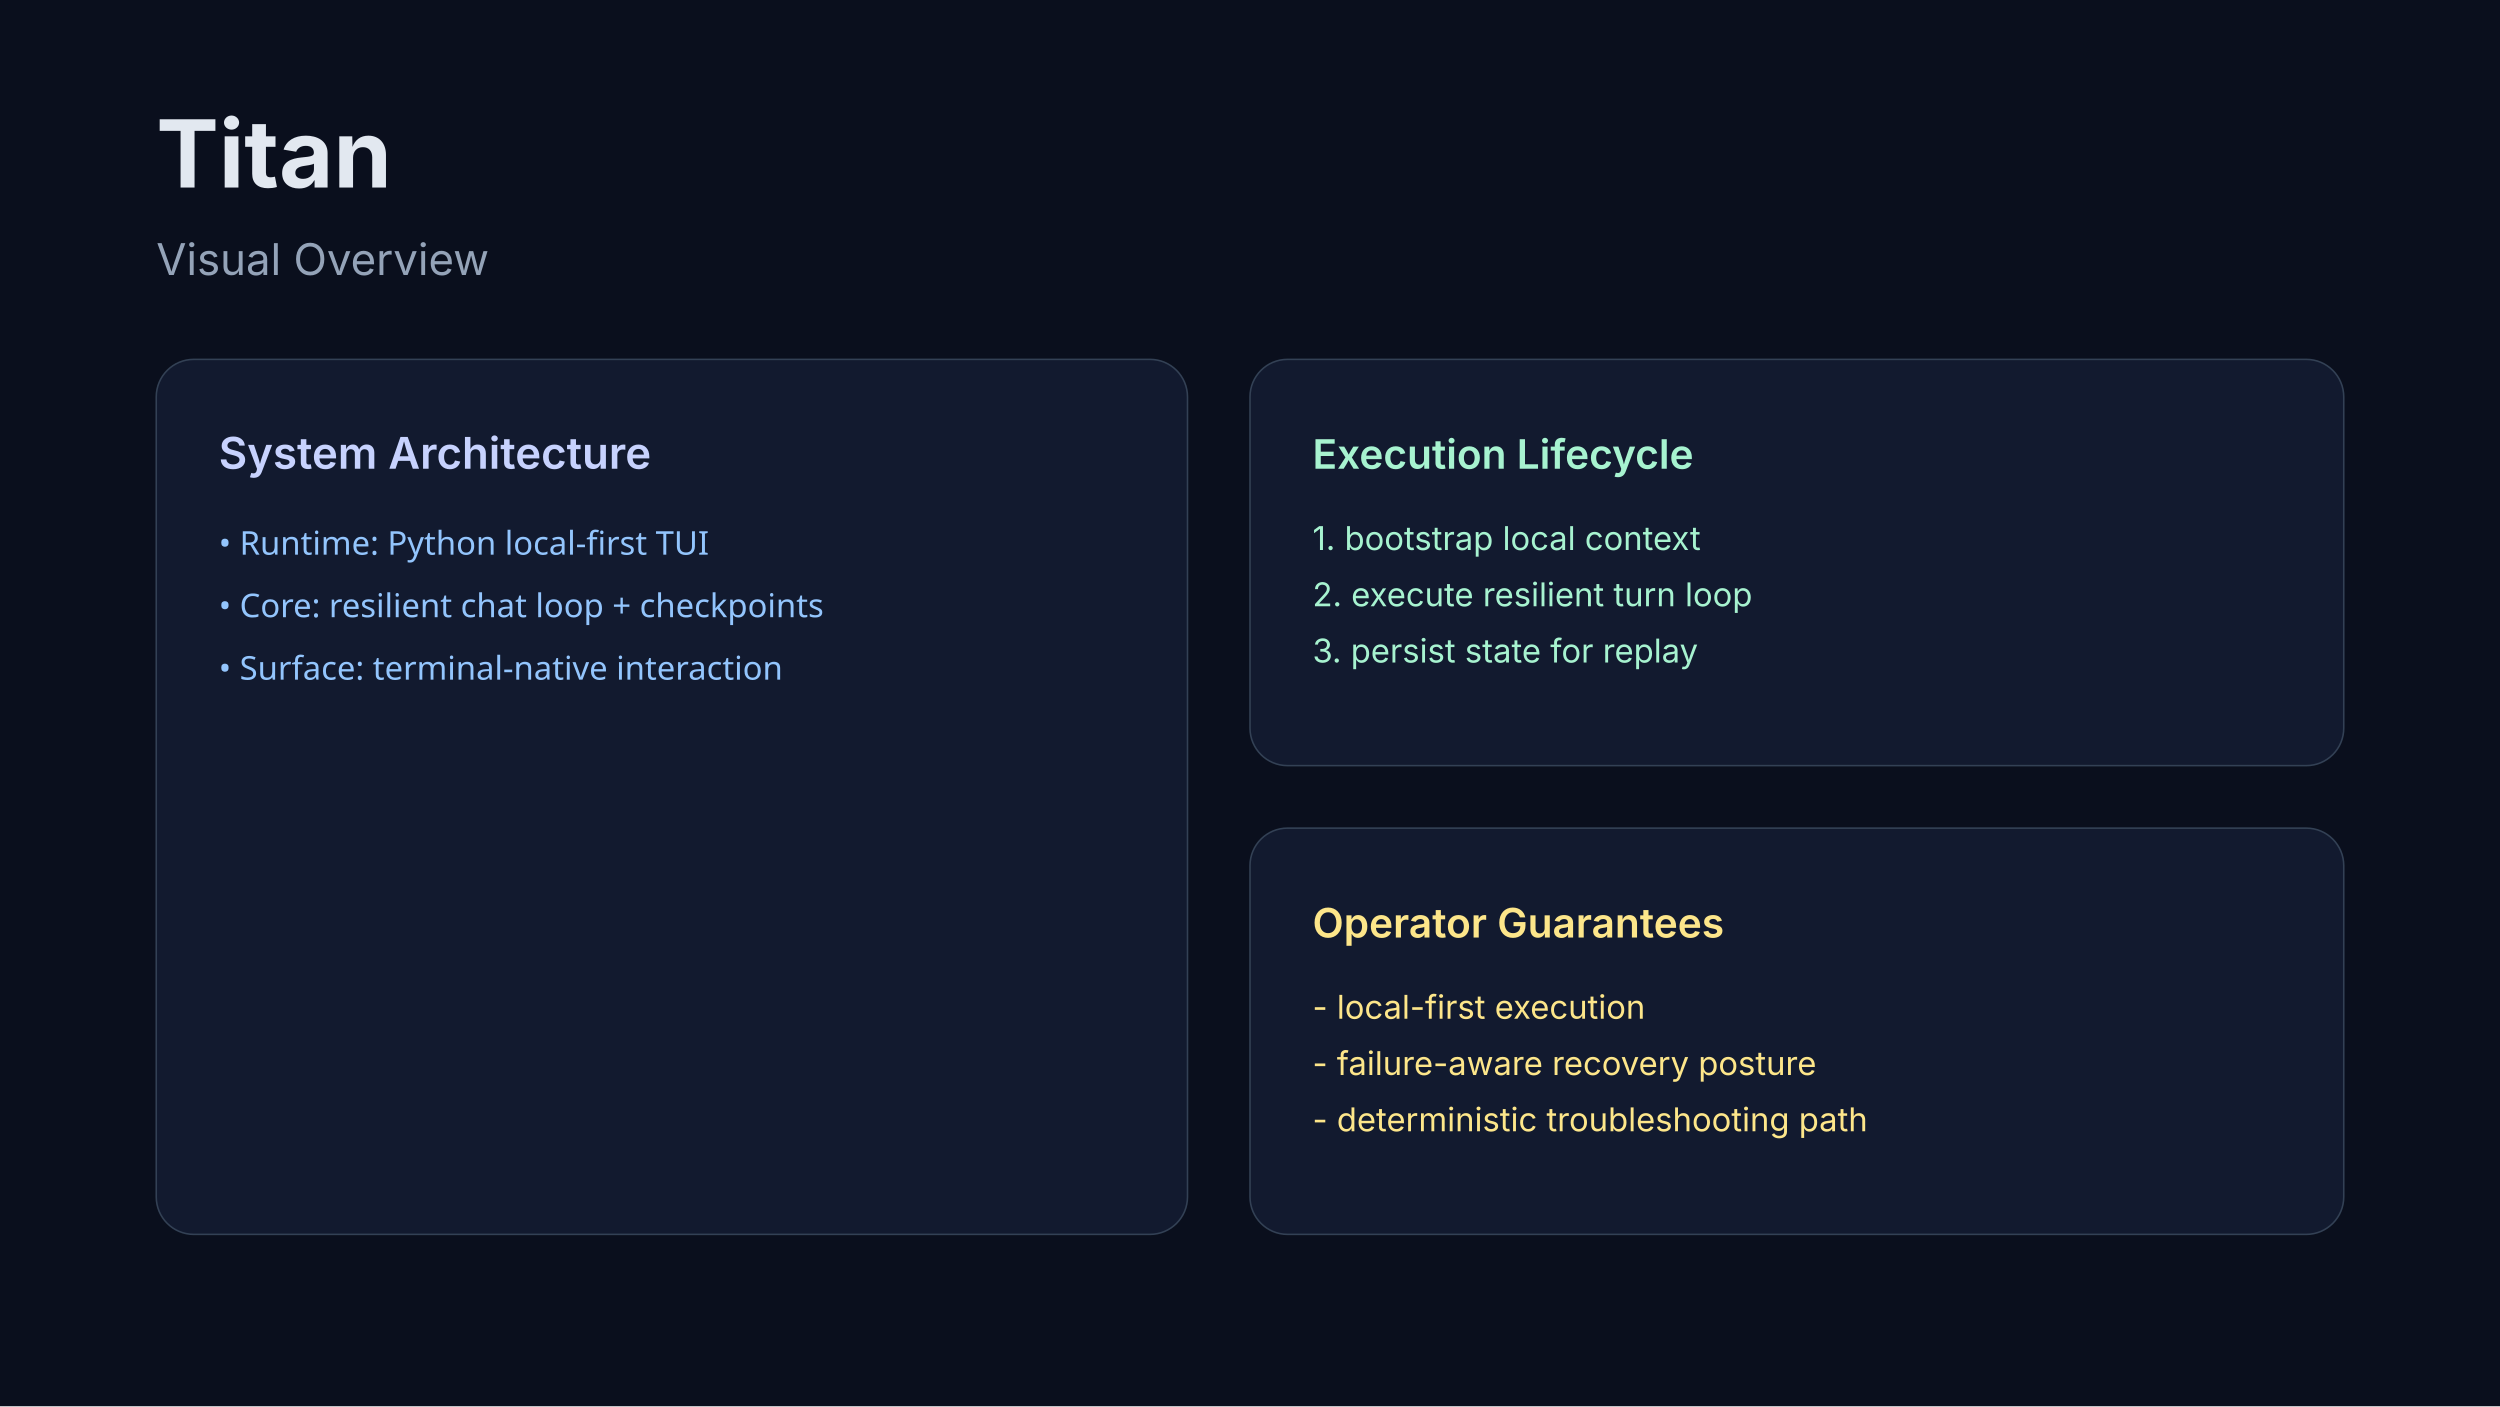
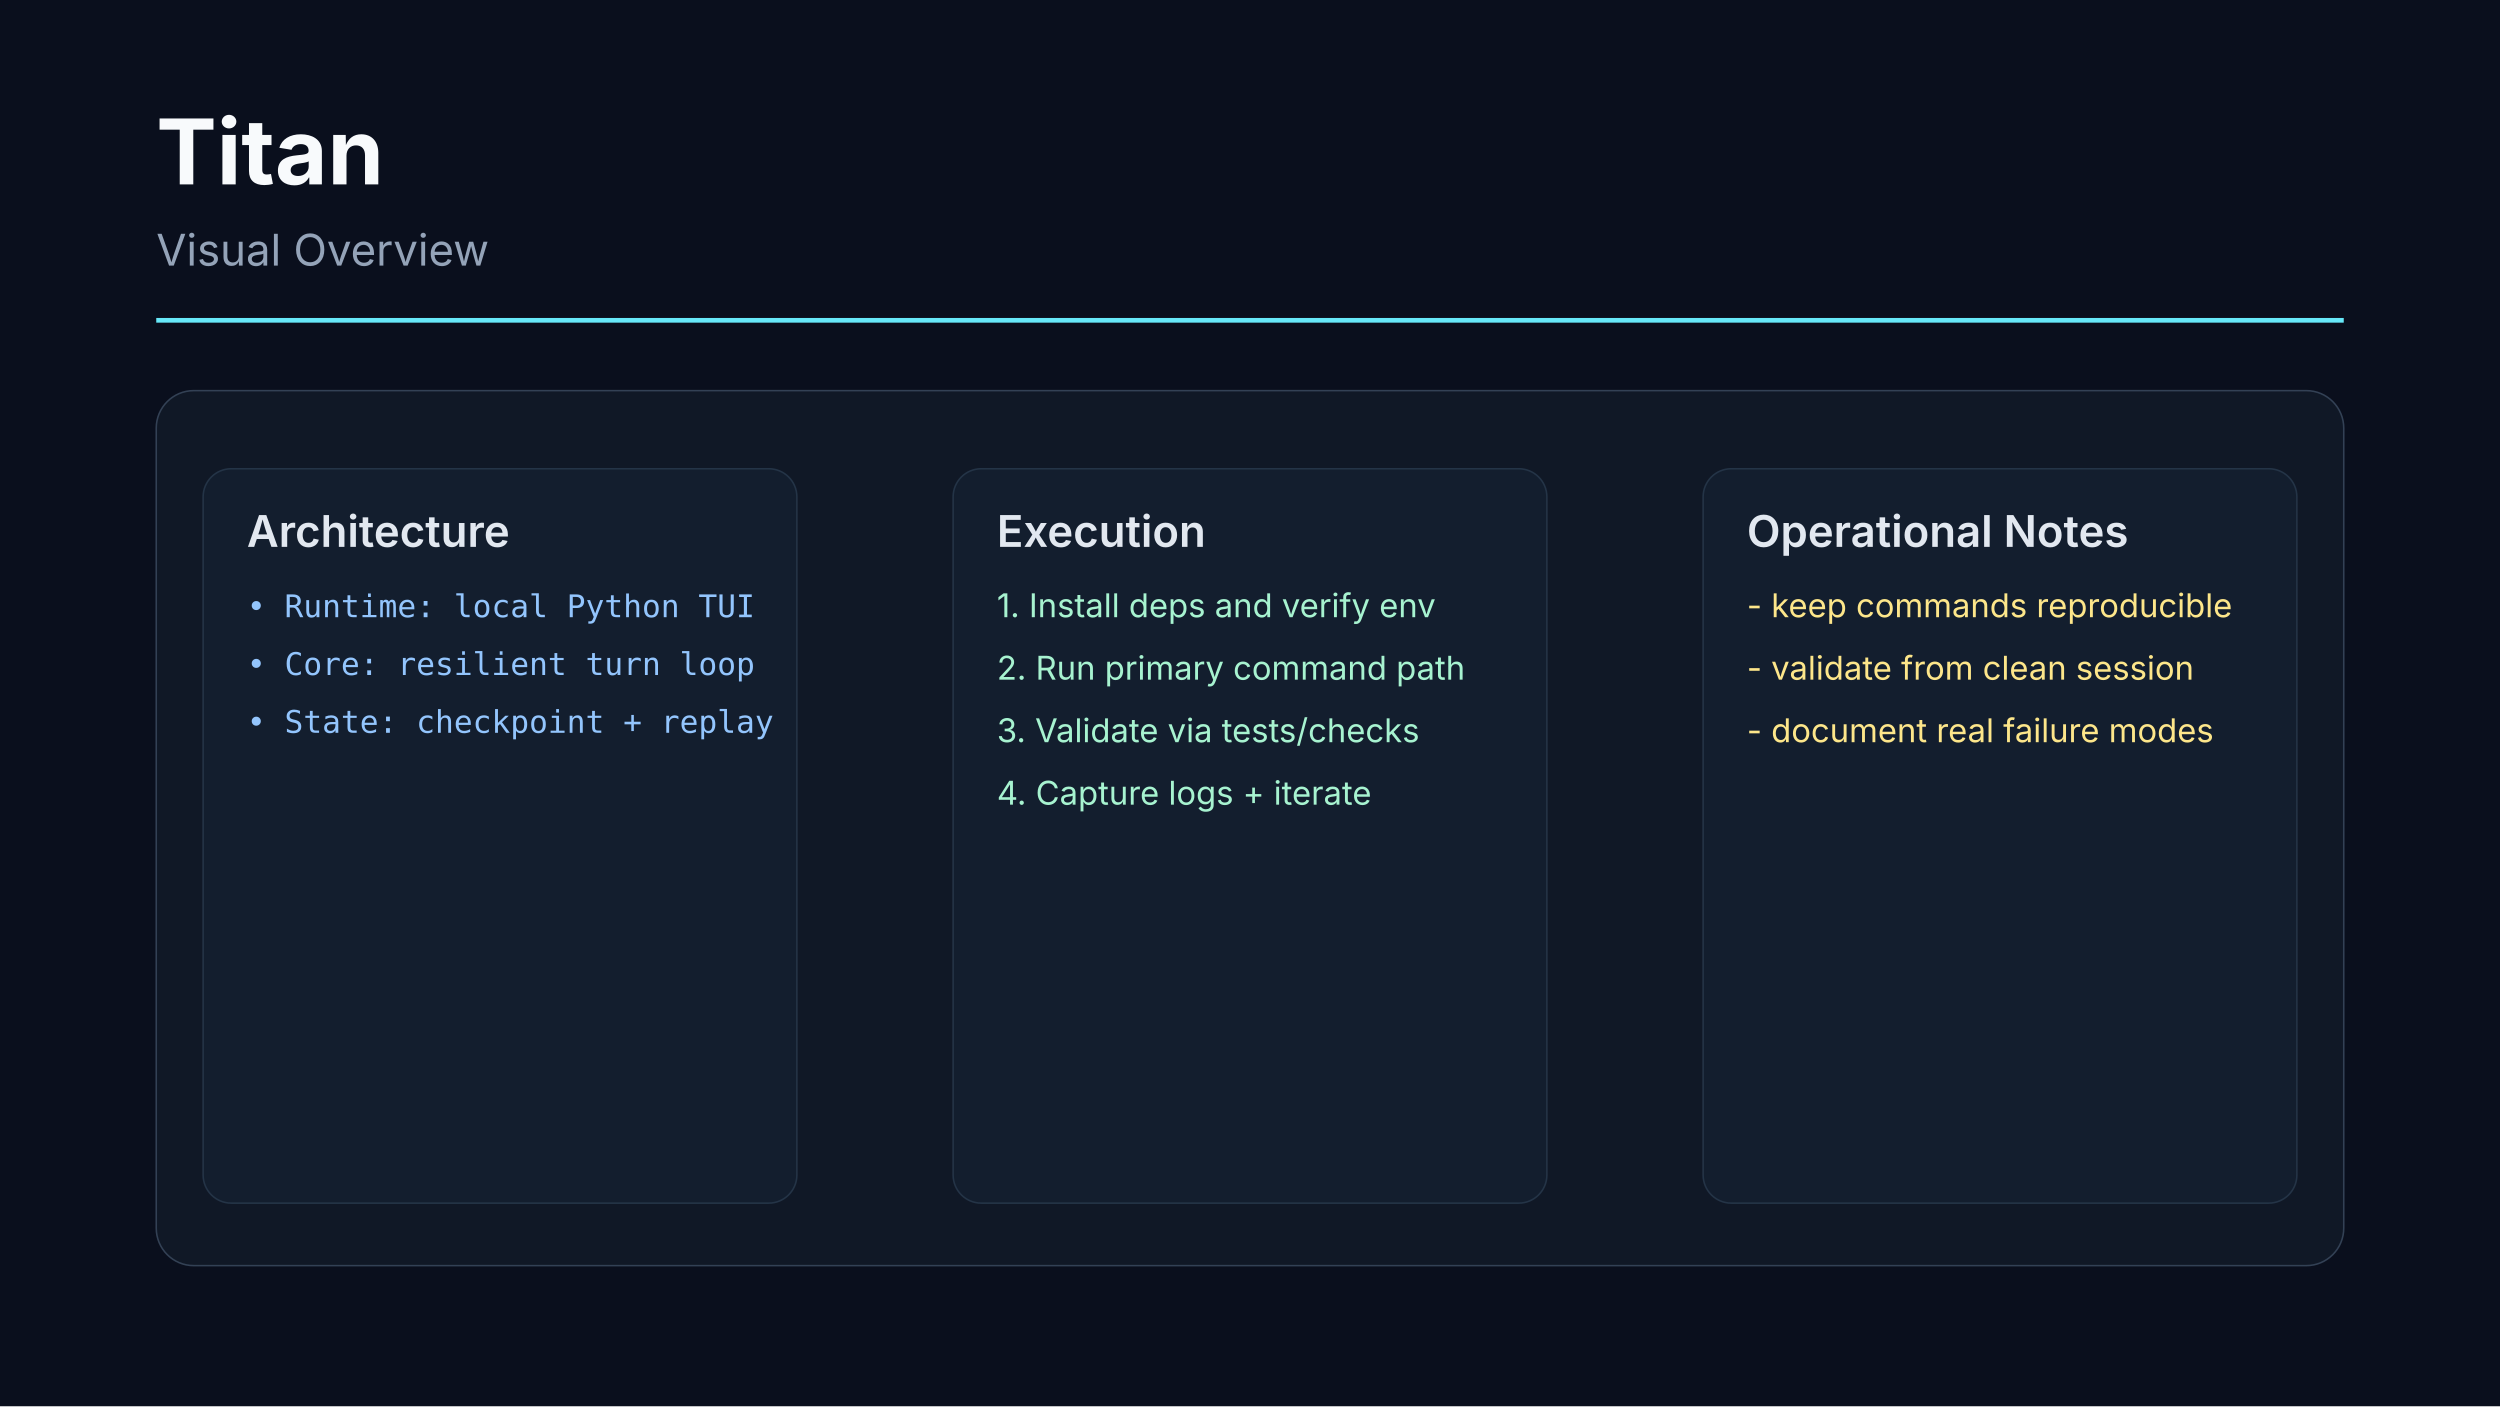
- <svg xmlns="http://www.w3.org/2000/svg" width="1600" height="900" viewBox="0 0 1600 900">
+ <svg xmlns="http://www.w3.org/2000/svg" width="1600" height="900" viewBox="0 0 1600 900" role="img" aria-label="Titan visual overview">
+   <defs>
+     <clipPath id="clipL">
+       <rect x="130" y="340" width="380" height="370" rx="12" />
+     </clipPath>
+     <clipPath id="clipM">
+       <rect x="610" y="340" width="380" height="370" rx="12" />
+     </clipPath>
+     <clipPath id="clipR">
+       <rect x="1090" y="340" width="380" height="370" rx="12" />
+     </clipPath>
+   </defs>
  <rect width="1600" height="900" fill="#0A0F1D" />
-   <text x="100" y="120" fill="#E2E8F0" font-size="60" font-family="Inter" font-weight="700">Titan</text>
-   <text x="100" y="176" fill="#94A3B8" font-size="28" font-family="Inter">Visual Overview</text>
-   <rect x="100" y="230" width="660" height="560" rx="24" fill="#121A2F" stroke="#334155" />
-   <rect x="800" y="230" width="700" height="260" rx="24" fill="#121A2F" stroke="#334155" />
-   <rect x="800" y="530" width="700" height="260" rx="24" fill="#121A2F" stroke="#334155" />
-   <text x="140" y="300" fill="#C7D2FE" font-size="28" font-family="Inter" font-weight="600">System Architecture</text>
-   <text x="140" y="355" fill="#93C5FD" font-size="21" font-family="JetBrains Mono">• Runtime: Python local-first TUI</text>
-   <text x="140" y="395" fill="#93C5FD" font-size="21" font-family="JetBrains Mono">• Core: resilient chat loop + checkpoints</text>
-   <text x="140" y="435" fill="#93C5FD" font-size="21" font-family="JetBrains Mono">• Surface: terminal-native interaction</text>
-   <text x="840" y="300" fill="#A7F3D0" font-size="26" font-family="Inter" font-weight="600">Execution Lifecycle</text>
-   <text x="840" y="352" fill="#A7F3D0" font-size="21" font-family="Inter">1. bootstrap local context</text>
-   <text x="840" y="388" fill="#A7F3D0" font-size="21" font-family="Inter">2. execute resilient turn loop</text>
-   <text x="840" y="424" fill="#A7F3D0" font-size="21" font-family="Inter">3. persist state for replay</text>
-   <text x="840" y="600" fill="#FDE68A" font-size="26" font-family="Inter" font-weight="600">Operator Guarantees</text>
-   <text x="840" y="652" fill="#FDE68A" font-size="21" font-family="Inter">- local-first execution</text>
-   <text x="840" y="688" fill="#FDE68A" font-size="21" font-family="Inter">- failure-aware recovery posture</text>
-   <text x="840" y="724" fill="#FDE68A" font-size="21" font-family="Inter">- deterministic troubleshooting path</text>
+   <text x="100" y="118" fill="#F8FAFC" font-size="58" font-family="Inter, Segoe UI, Arial" font-weight="700">Titan</text>
+   <text x="100" y="170" fill="#94A3B8" font-size="28" font-family="Inter, Segoe UI, Arial">Visual Overview</text>
+   <line x1="100" y1="205" x2="1500" y2="205" stroke="#67E8F9" stroke-width="3" />
+   <rect x="100" y="250" width="1400" height="560" rx="24" fill="#101826" stroke="#334155" />
+   <rect x="130" y="300" width="380" height="470" rx="18" fill="#131E2E" stroke="#243447" />
+   <rect x="610" y="300" width="380" height="470" rx="18" fill="#131E2E" stroke="#243447" />
+   <rect x="1090" y="300" width="380" height="470" rx="18" fill="#131E2E" stroke="#243447" />
+   <text x="158" y="350" fill="#E2E8F0" font-size="28" font-family="Inter, Segoe UI, Arial" font-weight="600">Architecture</text>
+   <text x="638" y="350" fill="#E2E8F0" font-size="28" font-family="Inter, Segoe UI, Arial" font-weight="600">Execution</text>
+   <text x="1118" y="350" fill="#E2E8F0" font-size="28" font-family="Inter, Segoe UI, Arial" font-weight="600">Operational Notes</text>
+   <g clip-path="url(#clipL)">
+     <text x="158" y="395" fill="#93C5FD" font-size="20" font-family="JetBrains Mono, Menlo, monospace">• Runtime: local Python TUI</text>
+     <text x="158" y="432" fill="#93C5FD" font-size="20" font-family="JetBrains Mono, Menlo, monospace">• Core: resilient turn loop</text>
+     <text x="158" y="469" fill="#93C5FD" font-size="20" font-family="JetBrains Mono, Menlo, monospace">• State: checkpoint + replay</text>
+   </g>
+   <g clip-path="url(#clipM)">
+     <text x="638" y="395" fill="#A7F3D0" font-size="21" font-family="Inter, Segoe UI, Arial">1. Install deps and verify env</text>
+     <text x="638" y="435" fill="#A7F3D0" font-size="21" font-family="Inter, Segoe UI, Arial">2. Run primary command path</text>
+     <text x="638" y="475" fill="#A7F3D0" font-size="21" font-family="Inter, Segoe UI, Arial">3. Validate via tests/checks</text>
+     <text x="638" y="515" fill="#A7F3D0" font-size="21" font-family="Inter, Segoe UI, Arial">4. Capture logs + iterate</text>
+   </g>
+   <g clip-path="url(#clipR)">
+     <text x="1118" y="395" fill="#FDE68A" font-size="21" font-family="Inter, Segoe UI, Arial">- keep commands reproducible</text>
+     <text x="1118" y="435" fill="#FDE68A" font-size="21" font-family="Inter, Segoe UI, Arial">- validate from clean session</text>
+     <text x="1118" y="475" fill="#FDE68A" font-size="21" font-family="Inter, Segoe UI, Arial">- document real failure modes</text>
+   </g>
</svg>
